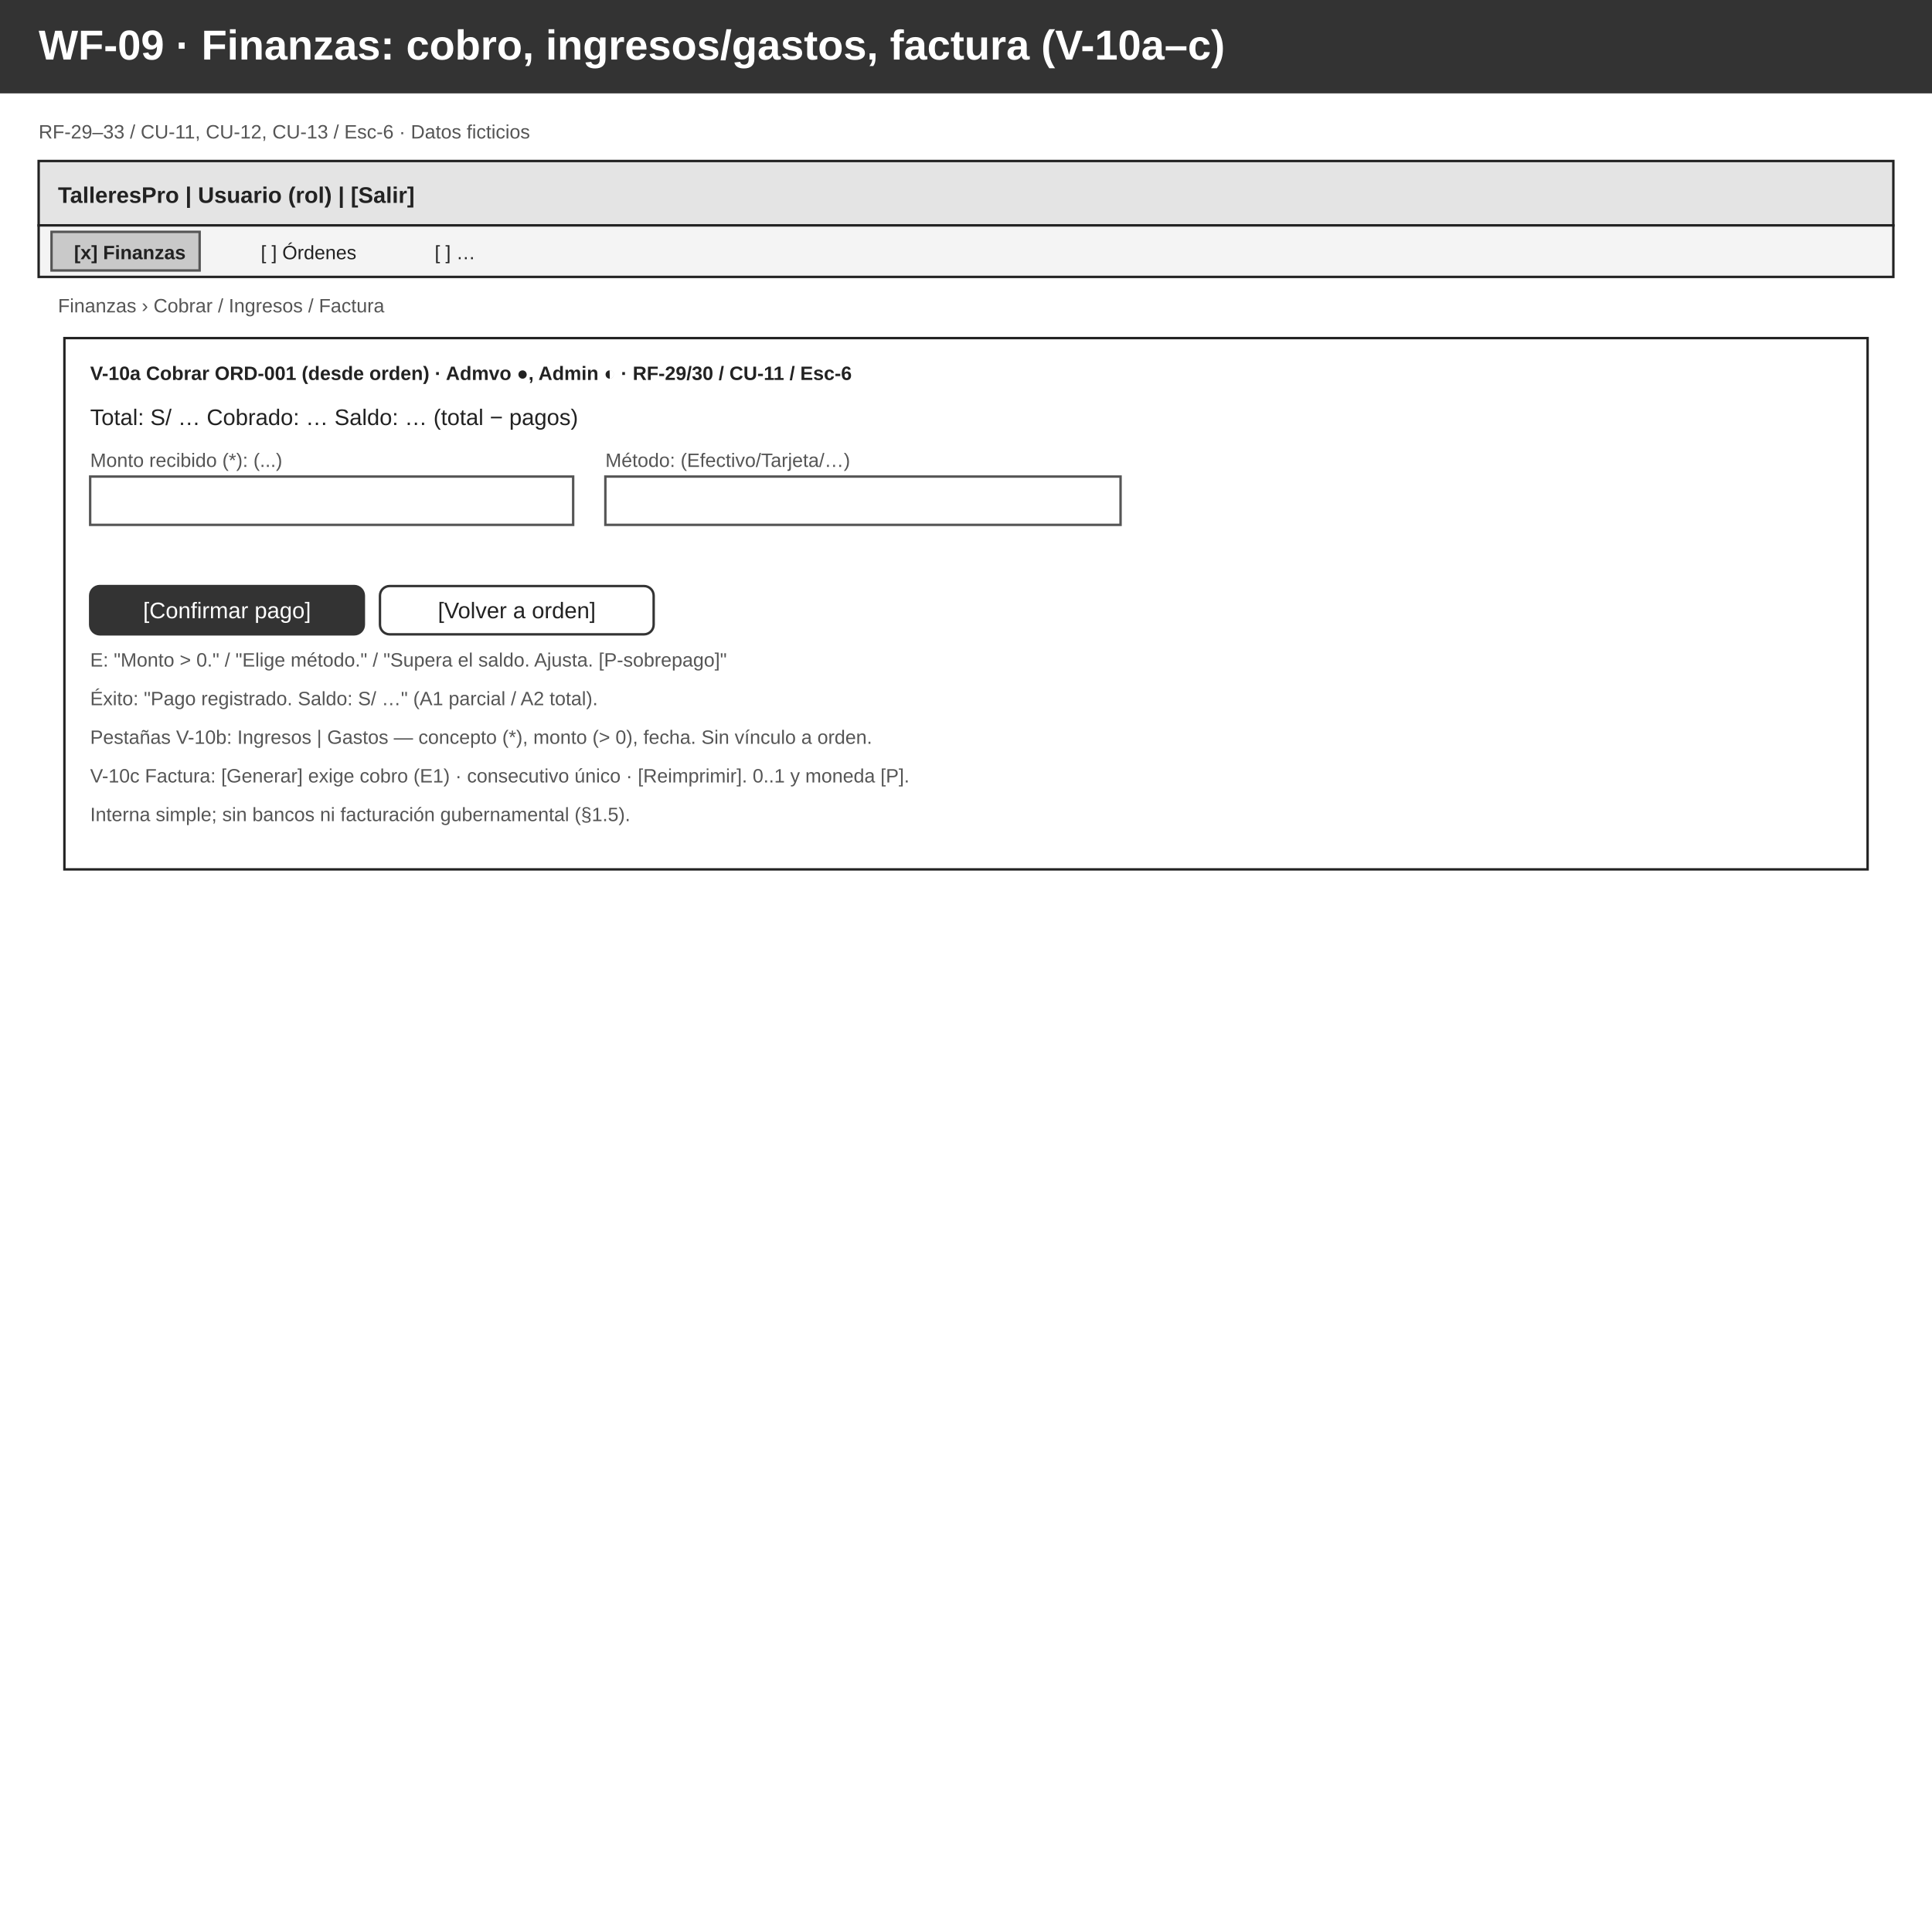
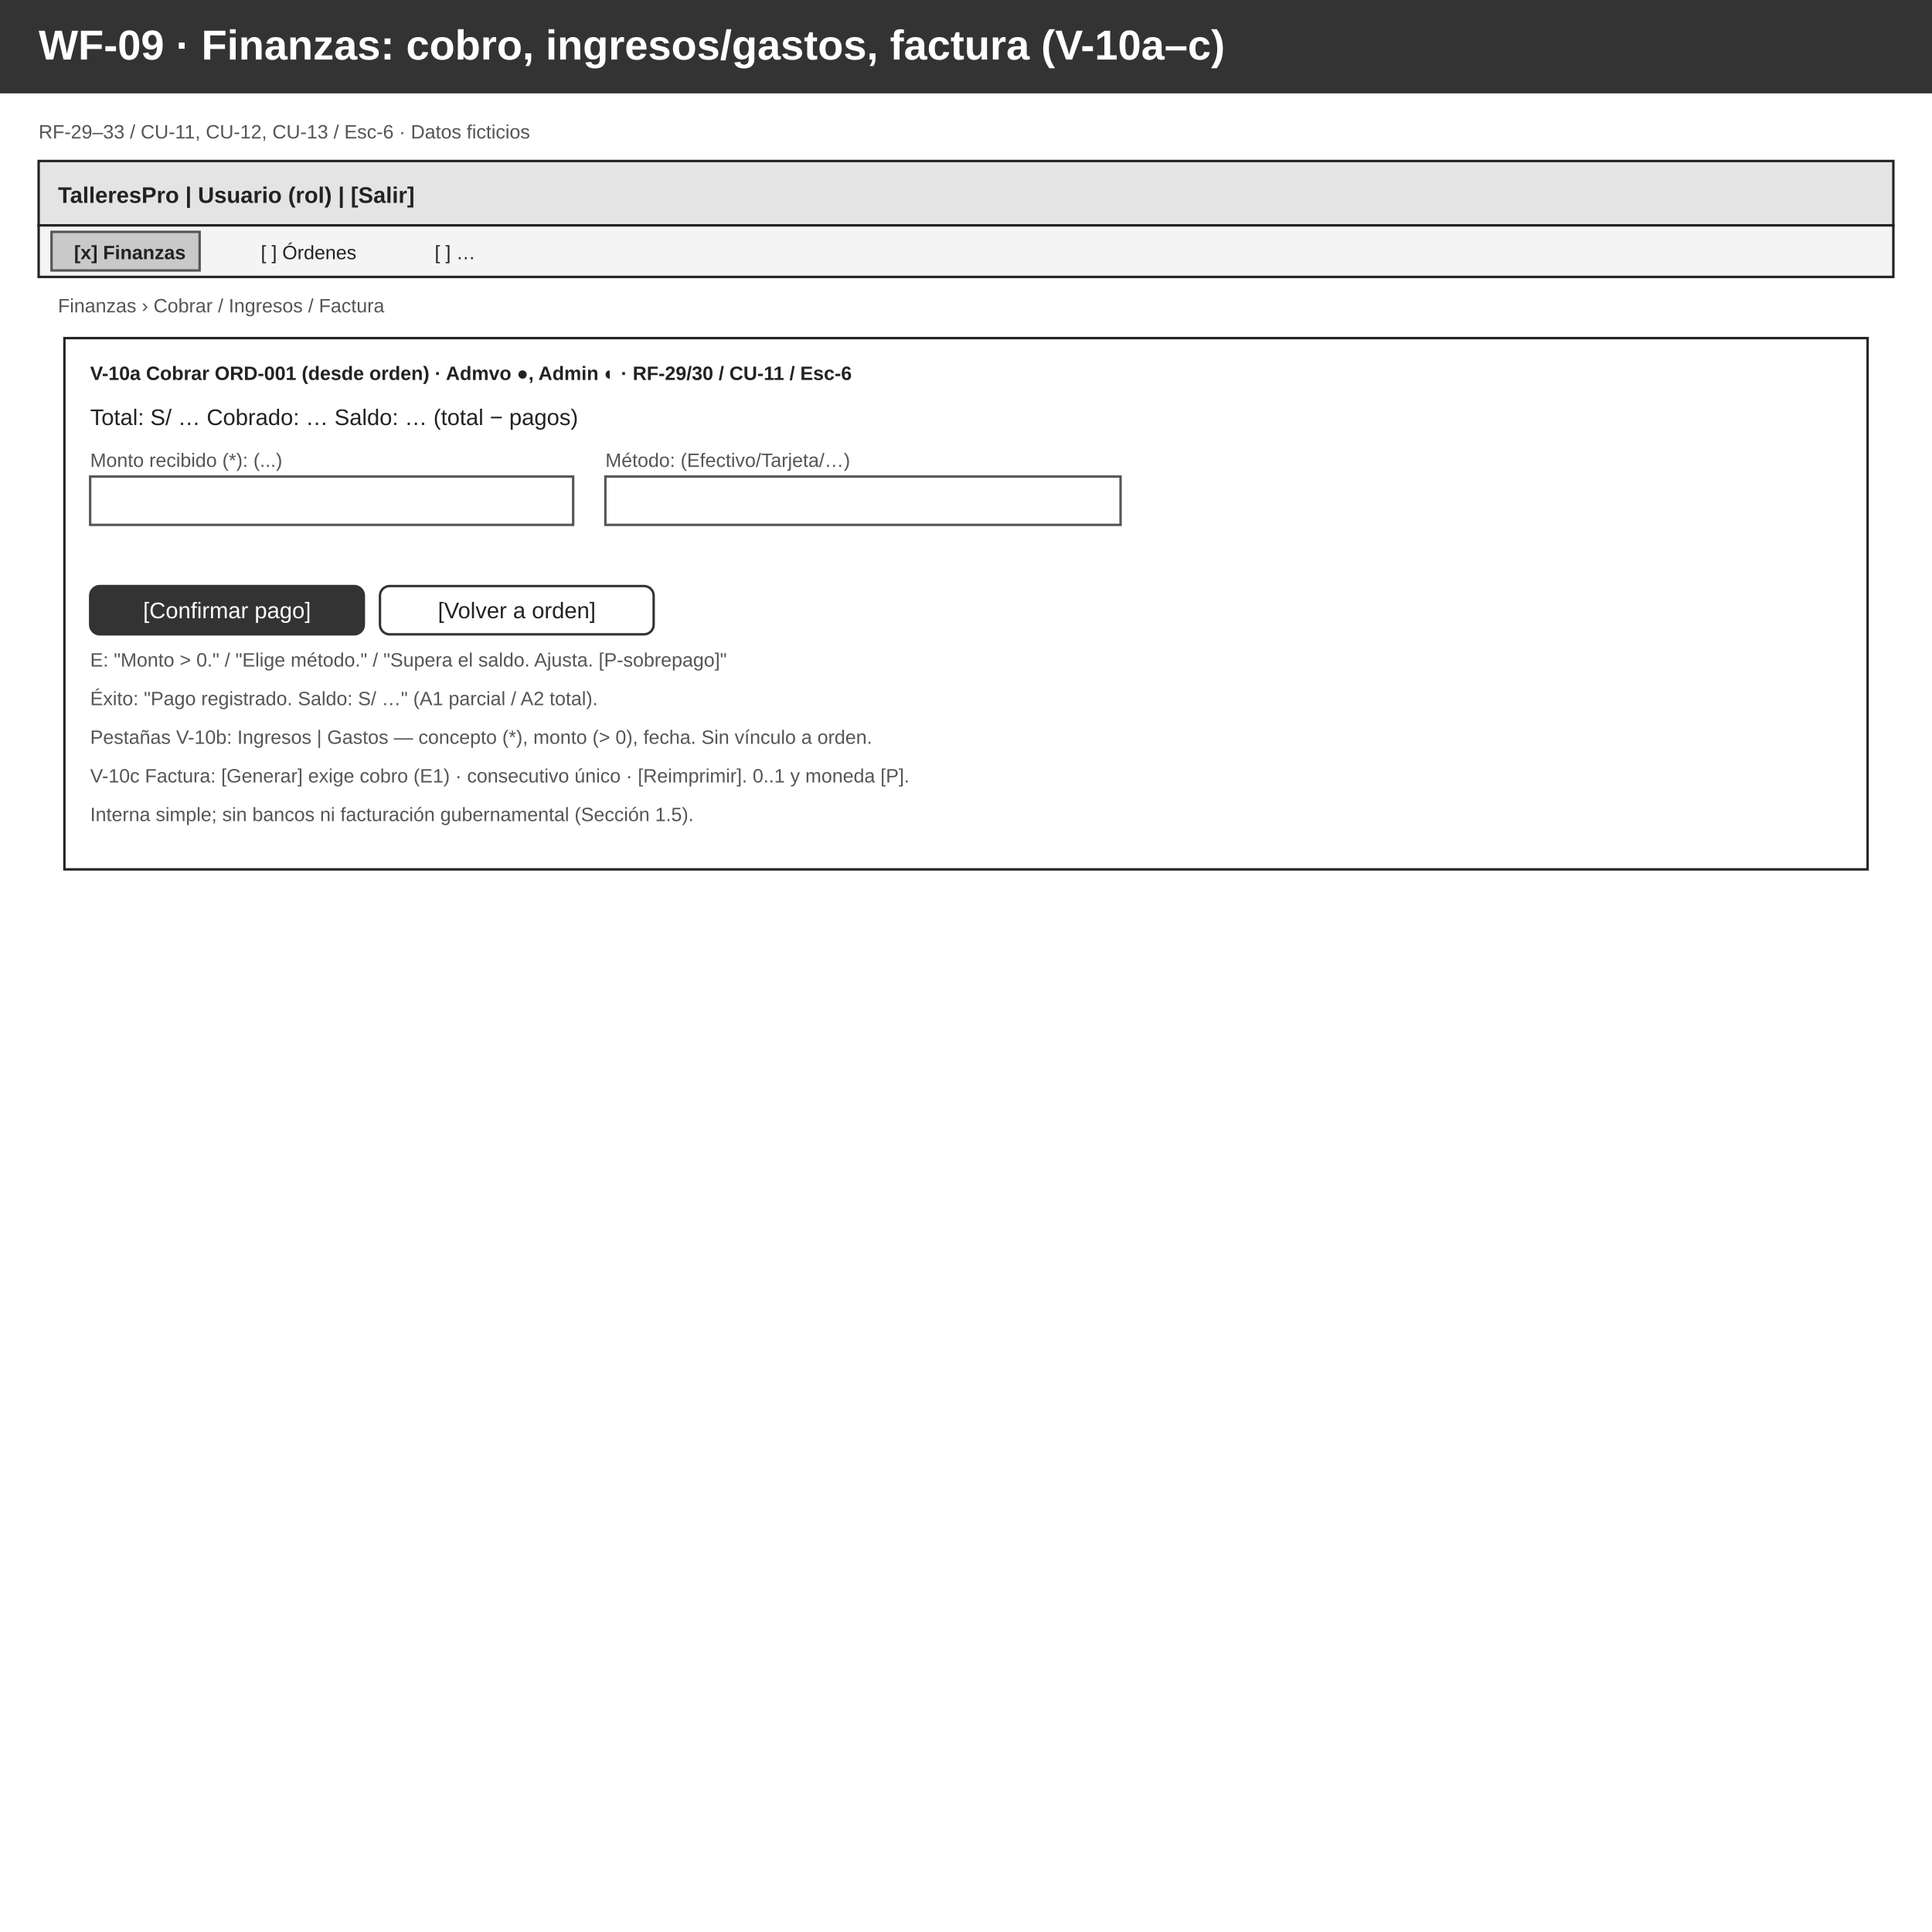
<svg xmlns="http://www.w3.org/2000/svg" width="1200" height="1200" viewBox="0 0 1200 1200">
  <style>text{font-family:Arial,sans-serif}</style>
  <rect x="0" y="0" width="1200" height="1200" fill="#ffffff" />
  <rect x="0" y="0" width="1200" height="58" fill="#333" />
  <rect x="24" y="100" width="1152" height="40" fill="#e4e4e4" stroke="#222" stroke-width="1.5" rx="0" />
  <text x="36" y="126" font-family="Arial,sans-serif" font-size="14" text-anchor="start" fill="#222" font-weight="bold">TalleresPro  |  Usuario (rol)  |  [Salir]</text>
  <rect x="24" y="140" width="1152" height="32" fill="#f4f4f4" stroke="#222" stroke-width="1.5" rx="0" />
  <rect x="32" y="144" width="92" height="24" fill="#c9c9c9" stroke="#555" stroke-width="1.5" rx="0" />
  <text x="46" y="161" font-family="Arial,sans-serif" font-size="12" text-anchor="start" fill="#222" font-weight="bold">[x] Finanzas</text>
  <text x="162" y="161" font-family="Arial,sans-serif" font-size="12" text-anchor="start" fill="#222">[ ] Órdenes</text>
  <text x="270" y="161" font-family="Arial,sans-serif" font-size="12" text-anchor="start" fill="#222">[ ] …</text>
  <text x="36" y="194" font-family="Arial,sans-serif" font-size="12" text-anchor="start" fill="#555">Finanzas › Cobrar / Ingresos / Factura</text>
  <rect x="40" y="210" width="1120" height="330" fill="#fff" stroke="#222" stroke-width="1.5" rx="0" />
  <text x="56" y="236" font-family="Arial,sans-serif" font-size="12" text-anchor="start" fill="#222" font-weight="bold">V-10a Cobrar ORD-001 (desde orden)  ·  Admvo ●, Admin ◐  ·  RF-29/30 / CU-11 / Esc-6</text>
  <text x="56" y="264" font-family="Arial,sans-serif" font-size="14" text-anchor="start" fill="#222">Total: S/ …   Cobrado: …   Saldo: … (total − pagos)</text>
  <text x="56" y="290" font-family="Arial,sans-serif" font-size="12" text-anchor="start" fill="#555">Monto recibido (*): (...)</text>
  <rect x="56" y="296" width="300" height="30" fill="#fff" stroke="#555" stroke-width="1.5" rx="0" />
  <text x="376" y="290" font-family="Arial,sans-serif" font-size="12" text-anchor="start" fill="#555">Método: (Efectivo/Tarjeta/…)</text>
  <rect x="376" y="296" width="320" height="30" fill="#fff" stroke="#555" stroke-width="1.5" rx="0" />
  <rect x="56" y="364" width="170" height="30" fill="#333" stroke="#333" stroke-width="1.5" rx="6" />
  <text x="141.0" y="384" font-family="Arial,sans-serif" font-size="14" text-anchor="middle" fill="#fff">[Confirmar pago]</text>
  <rect x="236" y="364" width="170" height="30" fill="#ffffff" stroke="#333" stroke-width="1.5" rx="6" />
  <text x="321.0" y="384" font-family="Arial,sans-serif" font-size="14" text-anchor="middle" fill="#222">[Volver a orden]</text>
  <text x="56" y="414" font-family="Arial,sans-serif" font-size="12" text-anchor="start" fill="#555">E: "Monto &gt; 0." / "Elige método." / "Supera el saldo. Ajusta. [P-sobrepago]"</text>
  <text x="56" y="438" font-family="Arial,sans-serif" font-size="12" text-anchor="start" fill="#555">Éxito: "Pago registrado. Saldo: S/ …" (A1 parcial / A2 total).</text>
  <text x="56" y="462" font-family="Arial,sans-serif" font-size="12" text-anchor="start" fill="#555">Pestañas V-10b: Ingresos | Gastos — concepto (*), monto (&gt; 0), fecha. Sin vínculo a orden.</text>
  <text x="56" y="486" font-family="Arial,sans-serif" font-size="12" text-anchor="start" fill="#555">V-10c Factura: [Generar] exige cobro (E1) · consecutivo único · [Reimprimir]. 0..1 y moneda [P].</text>
-   <text x="56" y="510" font-family="Arial,sans-serif" font-size="12" text-anchor="start" fill="#555">Interna simple; sin bancos ni facturación gubernamental (§1.5).</text>
+   <text x="56" y="510" font-family="Arial,sans-serif" font-size="12" text-anchor="start" fill="#555">Interna simple; sin bancos ni facturación gubernamental (Sección 1.5).</text>
  <text x="24" y="37" font-family="Arial,sans-serif" font-size="26" fill="#fff" font-weight="bold">WF-09 · Finanzas: cobro, ingresos/gastos, factura (V-10a–c)</text>
  <text x="24" y="86" font-family="Arial,sans-serif" font-size="12" fill="#555">RF-29–33 / CU-11, CU-12, CU-13 / Esc-6  ·  Datos ficticios</text>
</svg>
